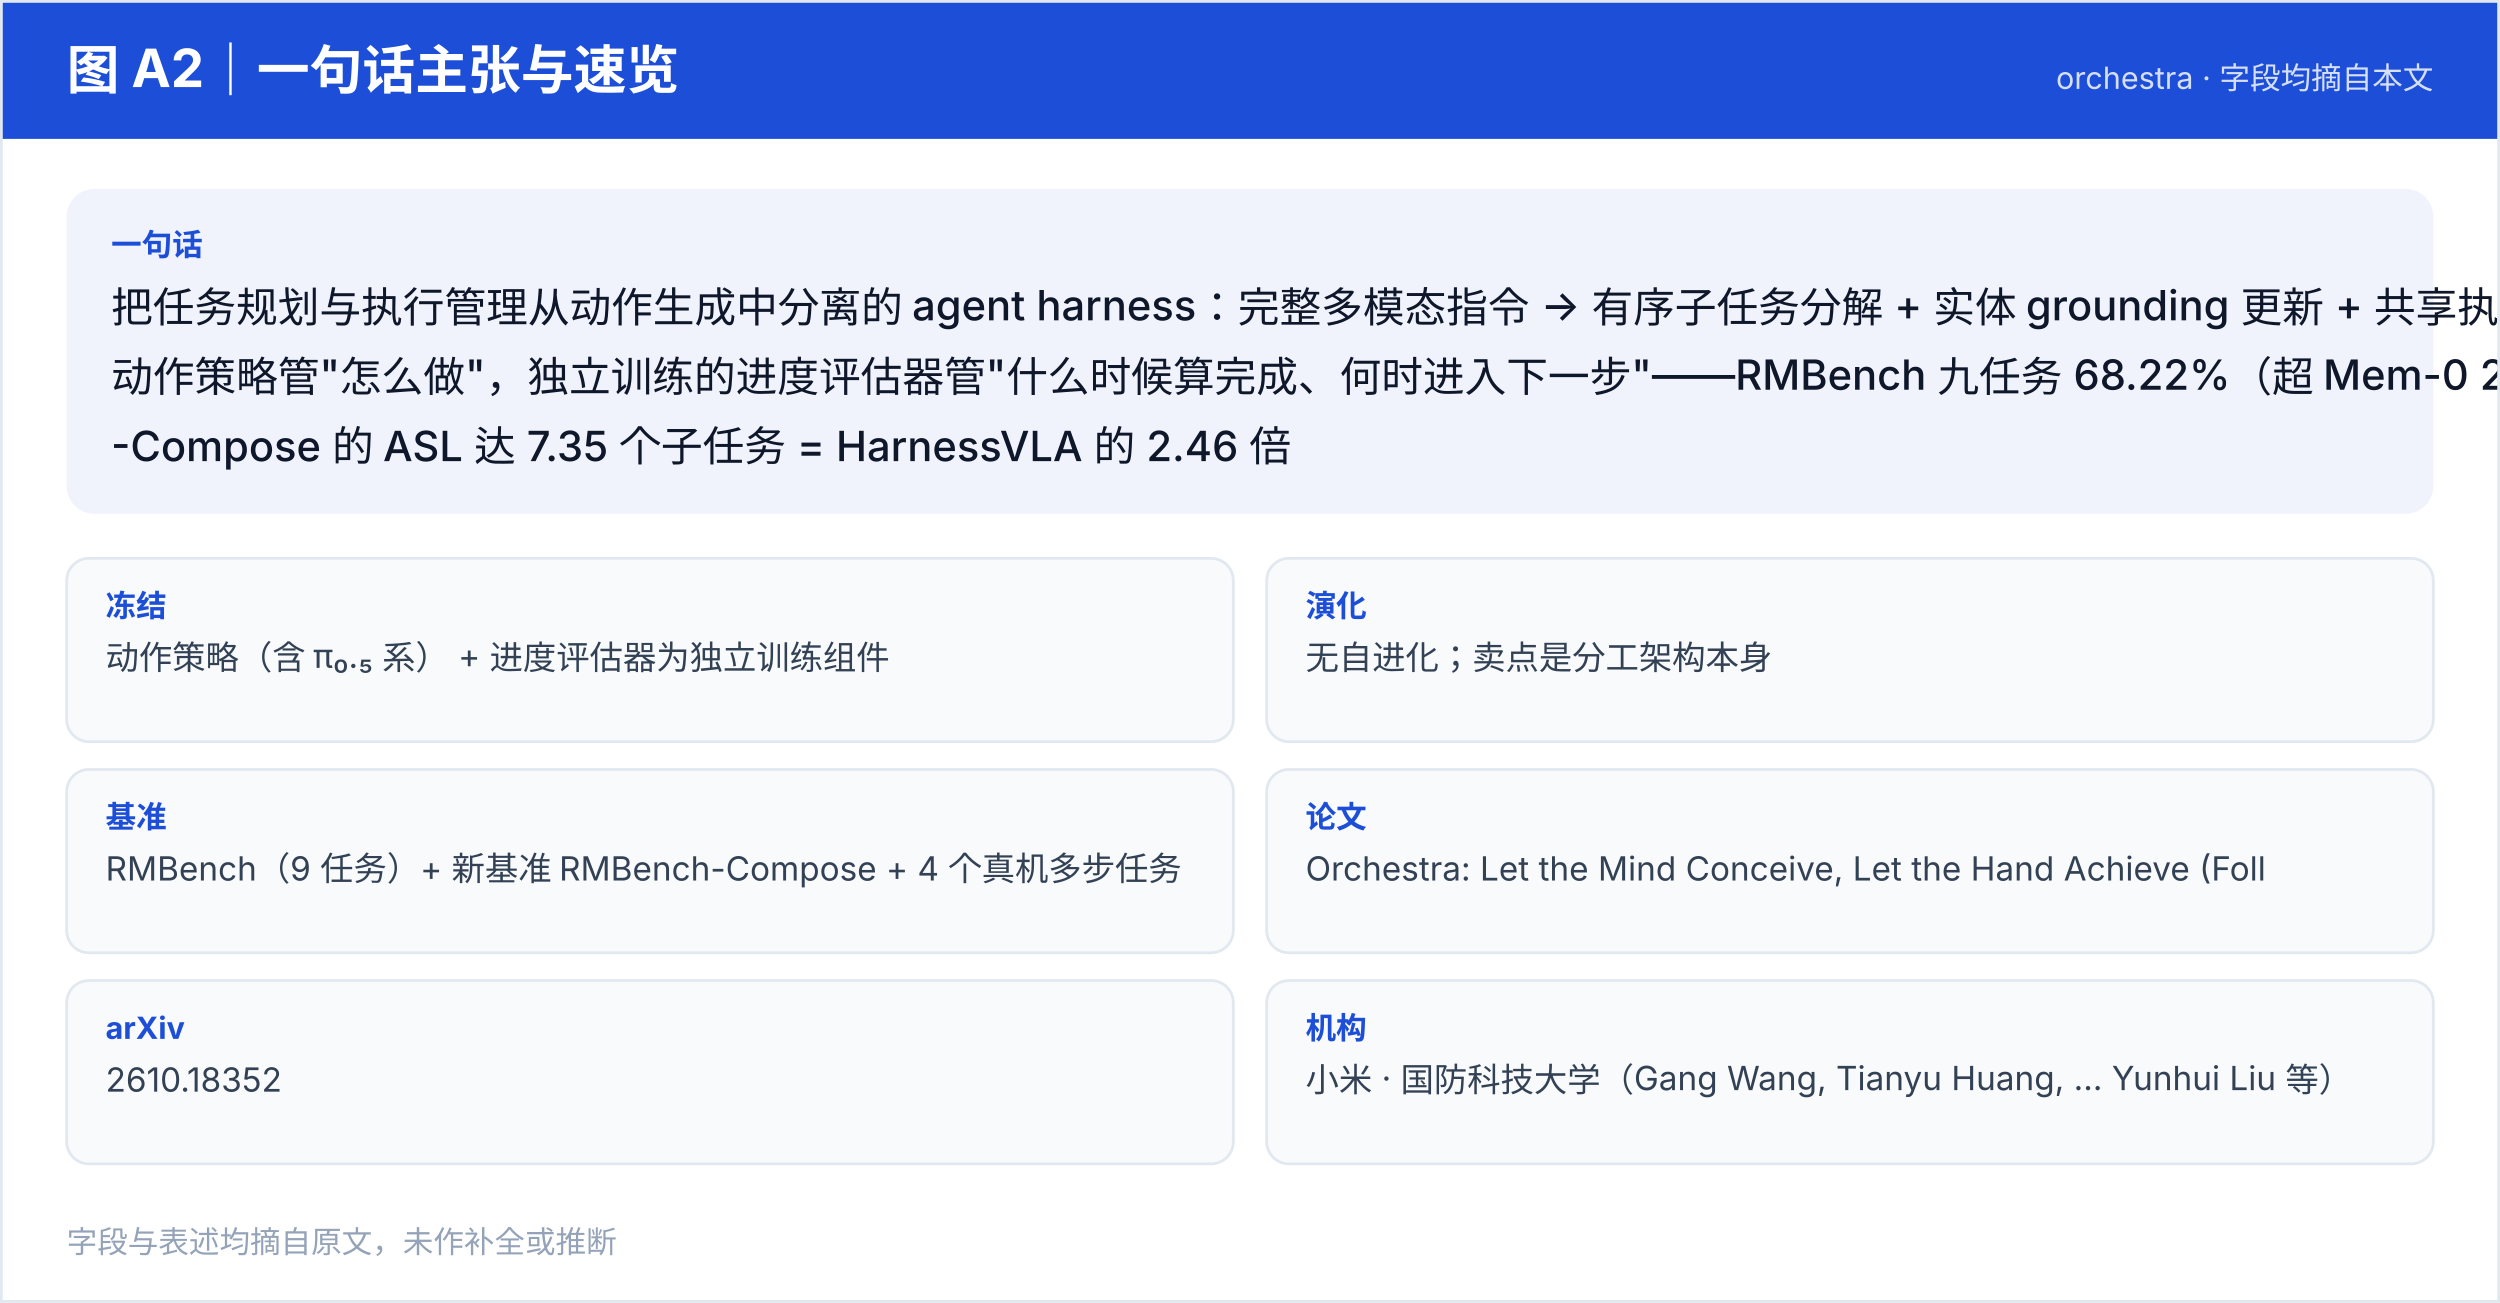
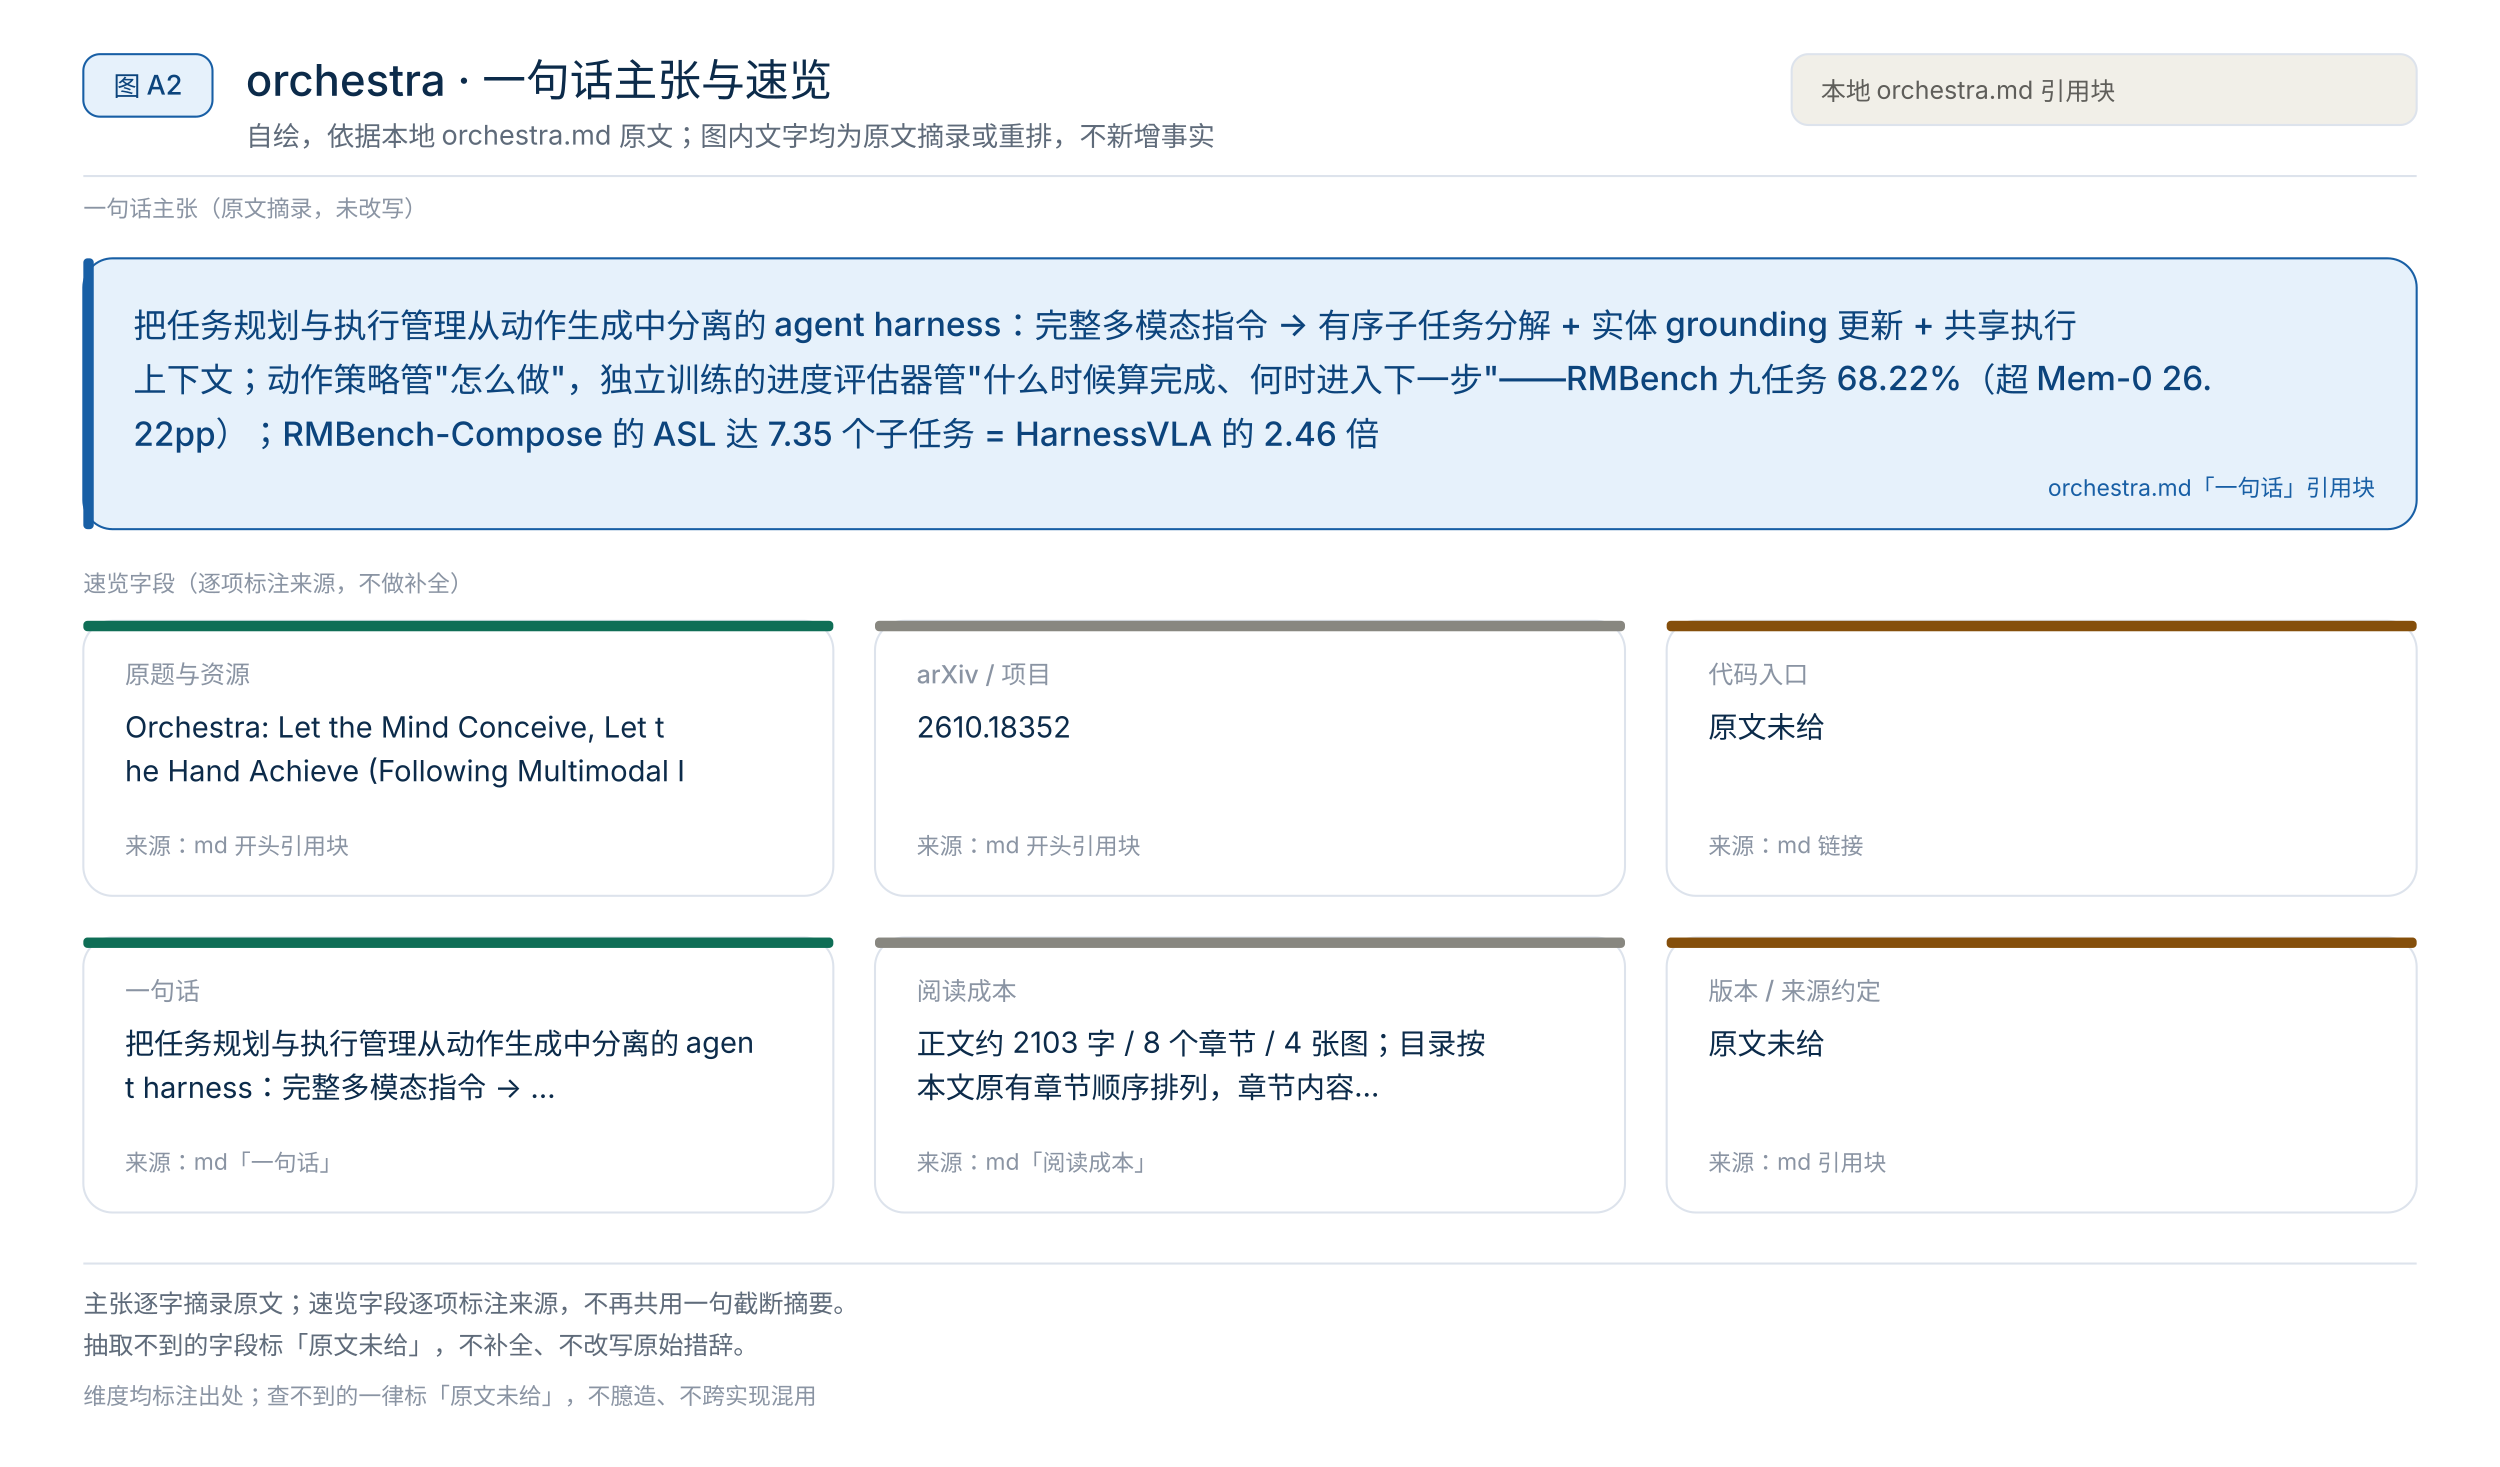
- <svg xmlns="http://www.w3.org/2000/svg" viewBox="0 0 900 469" width="900" height="469" font-family="PingFang SC, -apple-system, BlinkMacSystemFont, Microsoft YaHei, sans-serif">
-   <rect width="900" height="469" fill="#ffffff" />
-   <rect x="0" y="0" width="900" height="50" fill="#1d4ed8" />
-   <text x="24" y="32" font-size="19" fill="#ffffff" font-weight="700" text-anchor="start">图 A2｜一句话主张与速览</text>
-   <text x="876" y="32" font-size="11" fill="#ffffff" font-weight="400" text-anchor="end" opacity="0.82">orchestra · 字段均摘自本文</text>
-   <rect x="24" y="68" width="852" height="117" rx="10" fill="#1d4ed8" opacity="0.07" />
-   <text x="40" y="92" font-size="11" fill="#1d4ed8" font-weight="700" text-anchor="start">一句话</text>
-   <text x="40" y="116" font-size="15" fill="#0f172a" font-weight="500" text-anchor="start">把任务规划与执行管理从动作生成中分离的 agent harness：完整多模态指令 → 有序子任务分解 + 实体 grounding 更新 + 共享执行上下文；</text>
-   <text x="40" y="141" font-size="15" fill="#0f172a" font-weight="500" text-anchor="start">动作策略管"怎么做"，独立训练的进度评估器管"什么时候算完成、何时进入下一步"——RMBench 九任务 68.22%（超 Mem-0 26.22pp）；RMBench</text>
-   <text x="40" y="166" font-size="15" fill="#0f172a" font-weight="500" text-anchor="start">-Compose 的 ASL 达 7.35 个子任务 = HarnessVLA 的 2.46 倍</text>
-   <rect x="24" y="201" width="420" height="66" rx="8" fill="#f8fafc" stroke="#e2e8f0" />
-   <text x="38" y="222" font-size="11" fill="#1d4ed8" font-weight="700" text-anchor="start">冻结</text>
-   <text x="38" y="241" font-size="12" fill="#334155" font-weight="400" text-anchor="start">动作策略（含 π₀.₅ 系） + 进度评估器为独立训练组件</text>
-   <rect x="456" y="201" width="420" height="66" rx="8" fill="#f8fafc" stroke="#e2e8f0" />
-   <text x="470" y="222" font-size="11" fill="#1d4ed8" font-weight="700" text-anchor="start">演化</text>
-   <text x="470" y="241" font-size="12" fill="#334155" font-weight="400" text-anchor="start">无自进化；卖点是分工架构本身</text>
-   <rect x="24" y="277" width="420" height="66" rx="8" fill="#f8fafc" stroke="#e2e8f0" />
-   <text x="38" y="298" font-size="11" fill="#1d4ed8" font-weight="700" text-anchor="start">基准</text>
-   <text x="38" y="317" font-size="12" fill="#334155" font-weight="400" text-anchor="start">RMBench（9 任务）+ 新基准 RMBench-Compose + 4 个真机多步任务</text>
-   <rect x="456" y="277" width="420" height="66" rx="8" fill="#f8fafc" stroke="#e2e8f0" />
-   <text x="470" y="298" font-size="11" fill="#1d4ed8" font-weight="700" text-anchor="start">论文</text>
-   <text x="470" y="317" font-size="12" fill="#334155" font-weight="400" text-anchor="start">Orchestra: Let the Mind Conceive, Let the Hand Achieve (Foll</text>
-   <rect x="24" y="353" width="420" height="66" rx="8" fill="#f8fafc" stroke="#e2e8f0" />
-   <text x="38" y="374" font-size="11" fill="#1d4ed8" font-weight="700" text-anchor="start">arXiv</text>
-   <text x="38" y="393" font-size="12" fill="#334155" font-weight="400" text-anchor="start">2610.18352</text>
-   <rect x="456" y="353" width="420" height="66" rx="8" fill="#f8fafc" stroke="#e2e8f0" />
-   <text x="470" y="374" font-size="11" fill="#1d4ed8" font-weight="700" text-anchor="start">机构</text>
-   <text x="470" y="393" font-size="12" fill="#334155" font-weight="400" text-anchor="start">小米 · 国防科技大学（Gang Wang, Tianyu Huang, … Yunhui Liu 等）</text>
-   <text x="24" y="451" font-size="11" fill="#94a3b8" font-weight="400" text-anchor="start">字段与表述均摘自原文，未作补全或推断</text>
-   <rect x="0.5" y="0.5" width="899" height="468" fill="none" stroke="#e2e8f0" />
+ <svg xmlns="http://www.w3.org/2000/svg" width="1200" height="704" viewBox="0 0 1200 704" role="img">
+   <defs>
+     <marker id="arrow" viewBox="0 0 10 10" refX="8" refY="5" markerWidth="6" markerHeight="6" orient="auto-start-reverse">
+       <path d="M2 1L8 5L2 9" fill="none" stroke="#185FA5" stroke-width="1.6" stroke-linecap="round" stroke-linejoin="round" />
+     </marker>
+   </defs>
+   <rect x="0" y="0" width="1200" height="704" rx="0" fill="#FFFFFF" stroke="#FFFFFF" stroke-width="1" />
+   <text x="118" y="46" font-family="-apple-system,BlinkMacSystemFont,'PingFang SC','Microsoft YaHei',sans-serif" font-size="21" font-weight="500" fill="#0C2B4A" text-anchor="start">orchestra · 一句话主张与速览</text>
+   <text x="118" y="70" font-family="-apple-system,BlinkMacSystemFont,'PingFang SC','Microsoft YaHei',sans-serif" font-size="13" font-weight="400" fill="#5F6B7A" text-anchor="start">自绘，依据本地 orchestra.md 原文；图内文字均为原文摘录或重排，不新增事实</text>
+   <rect x="40" y="84" width="1120" height="1" rx="0" fill="#DDE3EC" stroke="#DDE3EC" stroke-width="0" />
+   <rect x="860" y="26" width="300" height="34" rx="8" fill="#F1EFE8" stroke="#DDE3EC" stroke-width="1" />
+   <text x="874" y="48" font-family="-apple-system,BlinkMacSystemFont,'PingFang SC','Microsoft YaHei',sans-serif" font-size="12" font-weight="400" fill="#5F5E5A" text-anchor="start">本地 orchestra.md 引用块</text>
+   <rect x="40" y="26" width="62" height="30" rx="8" fill="#E6F1FB" stroke="#185FA5" stroke-width="1" />
+   <text x="71" y="46" font-family="-apple-system,BlinkMacSystemFont,'PingFang SC','Microsoft YaHei',sans-serif" font-size="13" font-weight="500" fill="#0C447C" text-anchor="middle">图 A2</text>
+   <text x="40" y="104" font-family="-apple-system,BlinkMacSystemFont,'PingFang SC','Microsoft YaHei',sans-serif" font-size="11" font-weight="400" fill="#8A94A3" text-anchor="start">一句话主张（原文摘录，未改写）</text>
+   <rect x="40" y="124" width="1120" height="130" rx="14" fill="#E6F1FB" stroke="#185FA5" stroke-width="1" />
+   <rect x="40" y="124" width="5" height="130" rx="2" fill="#185FA5" stroke="#185FA5" stroke-width="0" />
+   <text x="64" y="162" font-family="-apple-system,BlinkMacSystemFont,'PingFang SC','Microsoft YaHei',sans-serif" font-size="16" font-weight="500" fill="#0C447C" text-anchor="start">把任务规划与执行管理从动作生成中分离的 agent harness：完整多模态指令 → 有序子任务分解 + 实体 grounding 更新 + 共享执行</text>
+   <text x="64" y="188" font-family="-apple-system,BlinkMacSystemFont,'PingFang SC','Microsoft YaHei',sans-serif" font-size="16" font-weight="500" fill="#0C447C" text-anchor="start">上下文；动作策略管"怎么做"，独立训练的进度评估器管"什么时候算完成、何时进入下一步"——RMBench 九任务 68.22%（超 Mem-0 26.</text>
+   <text x="64" y="214" font-family="-apple-system,BlinkMacSystemFont,'PingFang SC','Microsoft YaHei',sans-serif" font-size="16" font-weight="500" fill="#0C447C" text-anchor="start">22pp）；RMBench-Compose 的 ASL 达 7.35 个子任务 = HarnessVLA 的 2.46 倍</text>
+   <text x="1140" y="238" font-family="-apple-system,BlinkMacSystemFont,'PingFang SC','Microsoft YaHei',sans-serif" font-size="11" font-weight="400" fill="#185FA5" text-anchor="end">orchestra.md「一句话」引用块</text>
+   <text x="40" y="284" font-family="-apple-system,BlinkMacSystemFont,'PingFang SC','Microsoft YaHei',sans-serif" font-size="11" font-weight="400" fill="#8A94A3" text-anchor="start">速览字段（逐项标注来源，不做补全）</text>
+   <rect x="40" y="298" width="360" height="132" rx="14" fill="#FFFFFF" stroke="#DDE3EC" stroke-width="1" />
+   <rect x="40" y="298" width="360" height="5" rx="2" fill="#0F6E56" stroke="#0F6E56" stroke-width="0" />
+   <text x="60" y="328" font-family="-apple-system,BlinkMacSystemFont,'PingFang SC','Microsoft YaHei',sans-serif" font-size="12" font-weight="500" fill="#8A94A3" text-anchor="start">原题与资源</text>
+   <text x="60" y="354" font-family="-apple-system,BlinkMacSystemFont,'PingFang SC','Microsoft YaHei',sans-serif" font-size="14" font-weight="400" fill="#0C2B4A" text-anchor="start">Orchestra: Let the Mind Conceive, Let t</text>
+   <text x="60" y="375" font-family="-apple-system,BlinkMacSystemFont,'PingFang SC','Microsoft YaHei',sans-serif" font-size="14" font-weight="400" fill="#0C2B4A" text-anchor="start">he Hand Achieve (Following Multimodal I</text>
+   <text x="60" y="410" font-family="-apple-system,BlinkMacSystemFont,'PingFang SC','Microsoft YaHei',sans-serif" font-size="11" font-weight="400" fill="#8A94A3" text-anchor="start">来源：md 开头引用块</text>
+   <rect x="420" y="298" width="360" height="132" rx="14" fill="#FFFFFF" stroke="#DDE3EC" stroke-width="1" />
+   <rect x="420" y="298" width="360" height="5" rx="2" fill="#888780" stroke="#888780" stroke-width="0" />
+   <text x="440" y="328" font-family="-apple-system,BlinkMacSystemFont,'PingFang SC','Microsoft YaHei',sans-serif" font-size="12" font-weight="500" fill="#8A94A3" text-anchor="start">arXiv / 项目</text>
+   <text x="440" y="354" font-family="-apple-system,BlinkMacSystemFont,'PingFang SC','Microsoft YaHei',sans-serif" font-size="14" font-weight="400" fill="#0C2B4A" text-anchor="start">2610.18352</text>
+   <text x="440" y="410" font-family="-apple-system,BlinkMacSystemFont,'PingFang SC','Microsoft YaHei',sans-serif" font-size="11" font-weight="400" fill="#8A94A3" text-anchor="start">来源：md 开头引用块</text>
+   <rect x="800" y="298" width="360" height="132" rx="14" fill="#FFFFFF" stroke="#DDE3EC" stroke-width="1" />
+   <rect x="800" y="298" width="360" height="5" rx="2" fill="#854F0B" stroke="#854F0B" stroke-width="0" />
+   <text x="820" y="328" font-family="-apple-system,BlinkMacSystemFont,'PingFang SC','Microsoft YaHei',sans-serif" font-size="12" font-weight="500" fill="#8A94A3" text-anchor="start">代码入口</text>
+   <text x="820" y="354" font-family="-apple-system,BlinkMacSystemFont,'PingFang SC','Microsoft YaHei',sans-serif" font-size="14" font-weight="400" fill="#0C2B4A" text-anchor="start">原文未给</text>
+   <text x="820" y="410" font-family="-apple-system,BlinkMacSystemFont,'PingFang SC','Microsoft YaHei',sans-serif" font-size="11" font-weight="400" fill="#8A94A3" text-anchor="start">来源：md 链接</text>
+   <rect x="40" y="450" width="360" height="132" rx="14" fill="#FFFFFF" stroke="#DDE3EC" stroke-width="1" />
+   <rect x="40" y="450" width="360" height="5" rx="2" fill="#0F6E56" stroke="#0F6E56" stroke-width="0" />
+   <text x="60" y="480" font-family="-apple-system,BlinkMacSystemFont,'PingFang SC','Microsoft YaHei',sans-serif" font-size="12" font-weight="500" fill="#8A94A3" text-anchor="start">一句话</text>
+   <text x="60" y="506" font-family="-apple-system,BlinkMacSystemFont,'PingFang SC','Microsoft YaHei',sans-serif" font-size="14" font-weight="400" fill="#0C2B4A" text-anchor="start">把任务规划与执行管理从动作生成中分离的 agen</text>
+   <text x="60" y="527" font-family="-apple-system,BlinkMacSystemFont,'PingFang SC','Microsoft YaHei',sans-serif" font-size="14" font-weight="400" fill="#0C2B4A" text-anchor="start">t harness：完整多模态指令 → …</text>
+   <text x="60" y="562" font-family="-apple-system,BlinkMacSystemFont,'PingFang SC','Microsoft YaHei',sans-serif" font-size="11" font-weight="400" fill="#8A94A3" text-anchor="start">来源：md「一句话」</text>
+   <rect x="420" y="450" width="360" height="132" rx="14" fill="#FFFFFF" stroke="#DDE3EC" stroke-width="1" />
+   <rect x="420" y="450" width="360" height="5" rx="2" fill="#888780" stroke="#888780" stroke-width="0" />
+   <text x="440" y="480" font-family="-apple-system,BlinkMacSystemFont,'PingFang SC','Microsoft YaHei',sans-serif" font-size="12" font-weight="500" fill="#8A94A3" text-anchor="start">阅读成本</text>
+   <text x="440" y="506" font-family="-apple-system,BlinkMacSystemFont,'PingFang SC','Microsoft YaHei',sans-serif" font-size="14" font-weight="400" fill="#0C2B4A" text-anchor="start">正文约 2103 字 / 8 个章节 / 4 张图；目录按</text>
+   <text x="440" y="527" font-family="-apple-system,BlinkMacSystemFont,'PingFang SC','Microsoft YaHei',sans-serif" font-size="14" font-weight="400" fill="#0C2B4A" text-anchor="start">本文原有章节顺序排列，章节内容…</text>
+   <text x="440" y="562" font-family="-apple-system,BlinkMacSystemFont,'PingFang SC','Microsoft YaHei',sans-serif" font-size="11" font-weight="400" fill="#8A94A3" text-anchor="start">来源：md「阅读成本」</text>
+   <rect x="800" y="450" width="360" height="132" rx="14" fill="#FFFFFF" stroke="#DDE3EC" stroke-width="1" />
+   <rect x="800" y="450" width="360" height="5" rx="2" fill="#854F0B" stroke="#854F0B" stroke-width="0" />
+   <text x="820" y="480" font-family="-apple-system,BlinkMacSystemFont,'PingFang SC','Microsoft YaHei',sans-serif" font-size="12" font-weight="500" fill="#8A94A3" text-anchor="start">版本 / 来源约定</text>
+   <text x="820" y="506" font-family="-apple-system,BlinkMacSystemFont,'PingFang SC','Microsoft YaHei',sans-serif" font-size="14" font-weight="400" fill="#0C2B4A" text-anchor="start">原文未给</text>
+   <text x="820" y="562" font-family="-apple-system,BlinkMacSystemFont,'PingFang SC','Microsoft YaHei',sans-serif" font-size="11" font-weight="400" fill="#8A94A3" text-anchor="start">来源：md 引用块</text>
+   <rect x="40" y="606" width="1120" height="1" rx="0" fill="#DDE3EC" stroke="#DDE3EC" stroke-width="0" />
+   <text x="40" y="630" font-family="-apple-system,BlinkMacSystemFont,'PingFang SC','Microsoft YaHei',sans-serif" font-size="12" font-weight="400" fill="#5F6B7A" text-anchor="start">主张逐字摘录原文；速览字段逐项标注来源，不再共用一句截断摘要。</text>
+   <text x="40" y="650" font-family="-apple-system,BlinkMacSystemFont,'PingFang SC','Microsoft YaHei',sans-serif" font-size="12" font-weight="400" fill="#5F6B7A" text-anchor="start">抽取不到的字段标「原文未给」，不补全、不改写原始措辞。</text>
+   <text x="40" y="674" font-family="-apple-system,BlinkMacSystemFont,'PingFang SC','Microsoft YaHei',sans-serif" font-size="11" font-weight="400" fill="#8A94A3" text-anchor="start">维度均标注出处；查不到的一律标「原文未给」，不臆造、不跨实现混用</text>
</svg>
